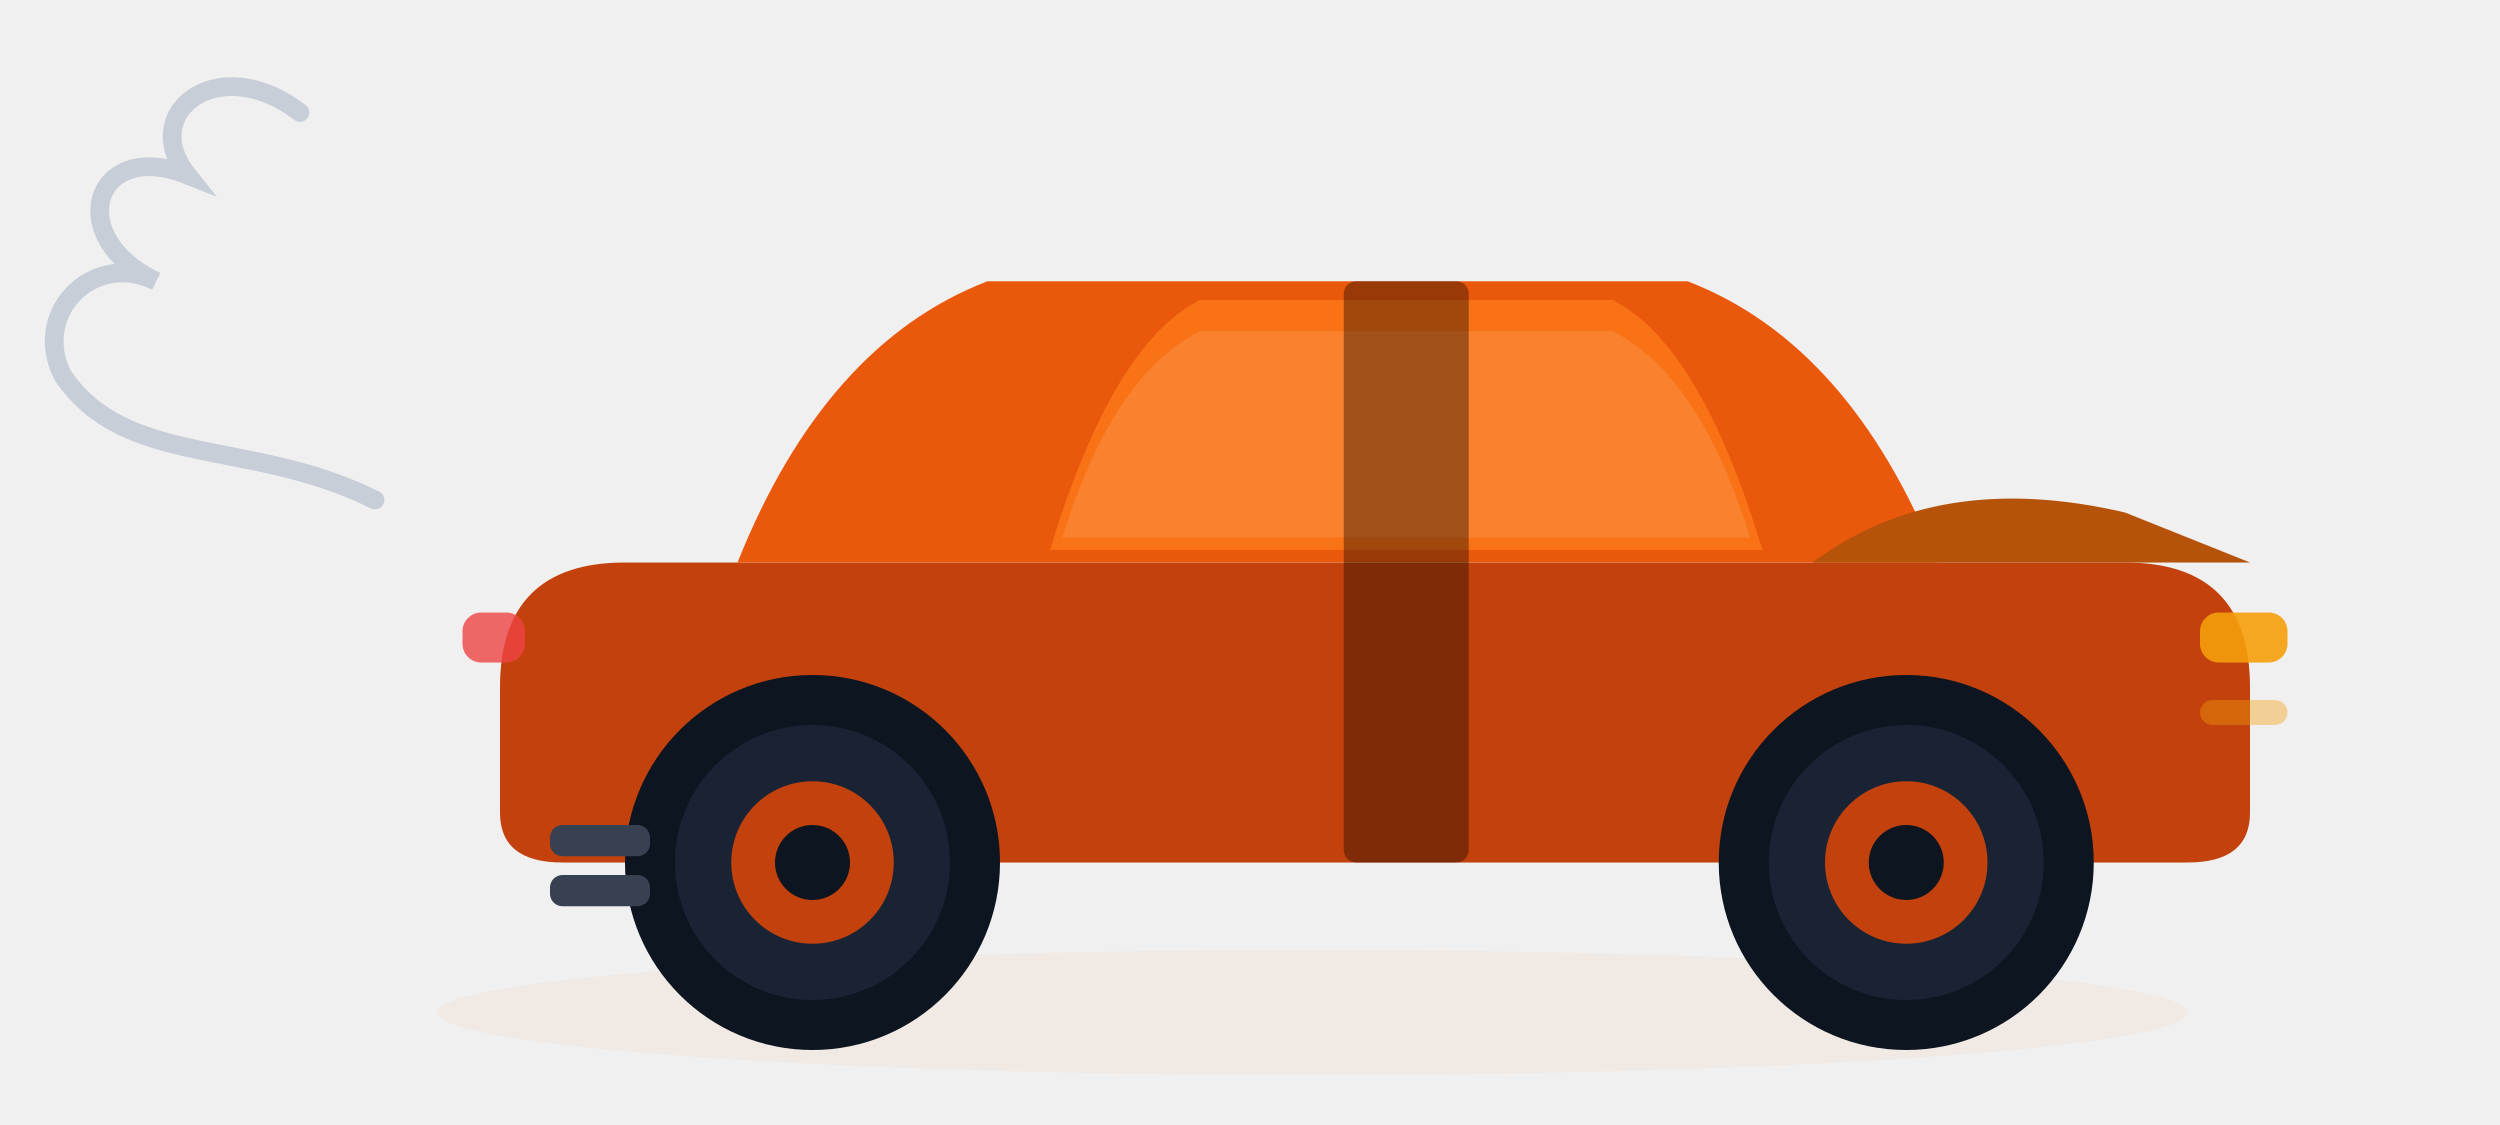
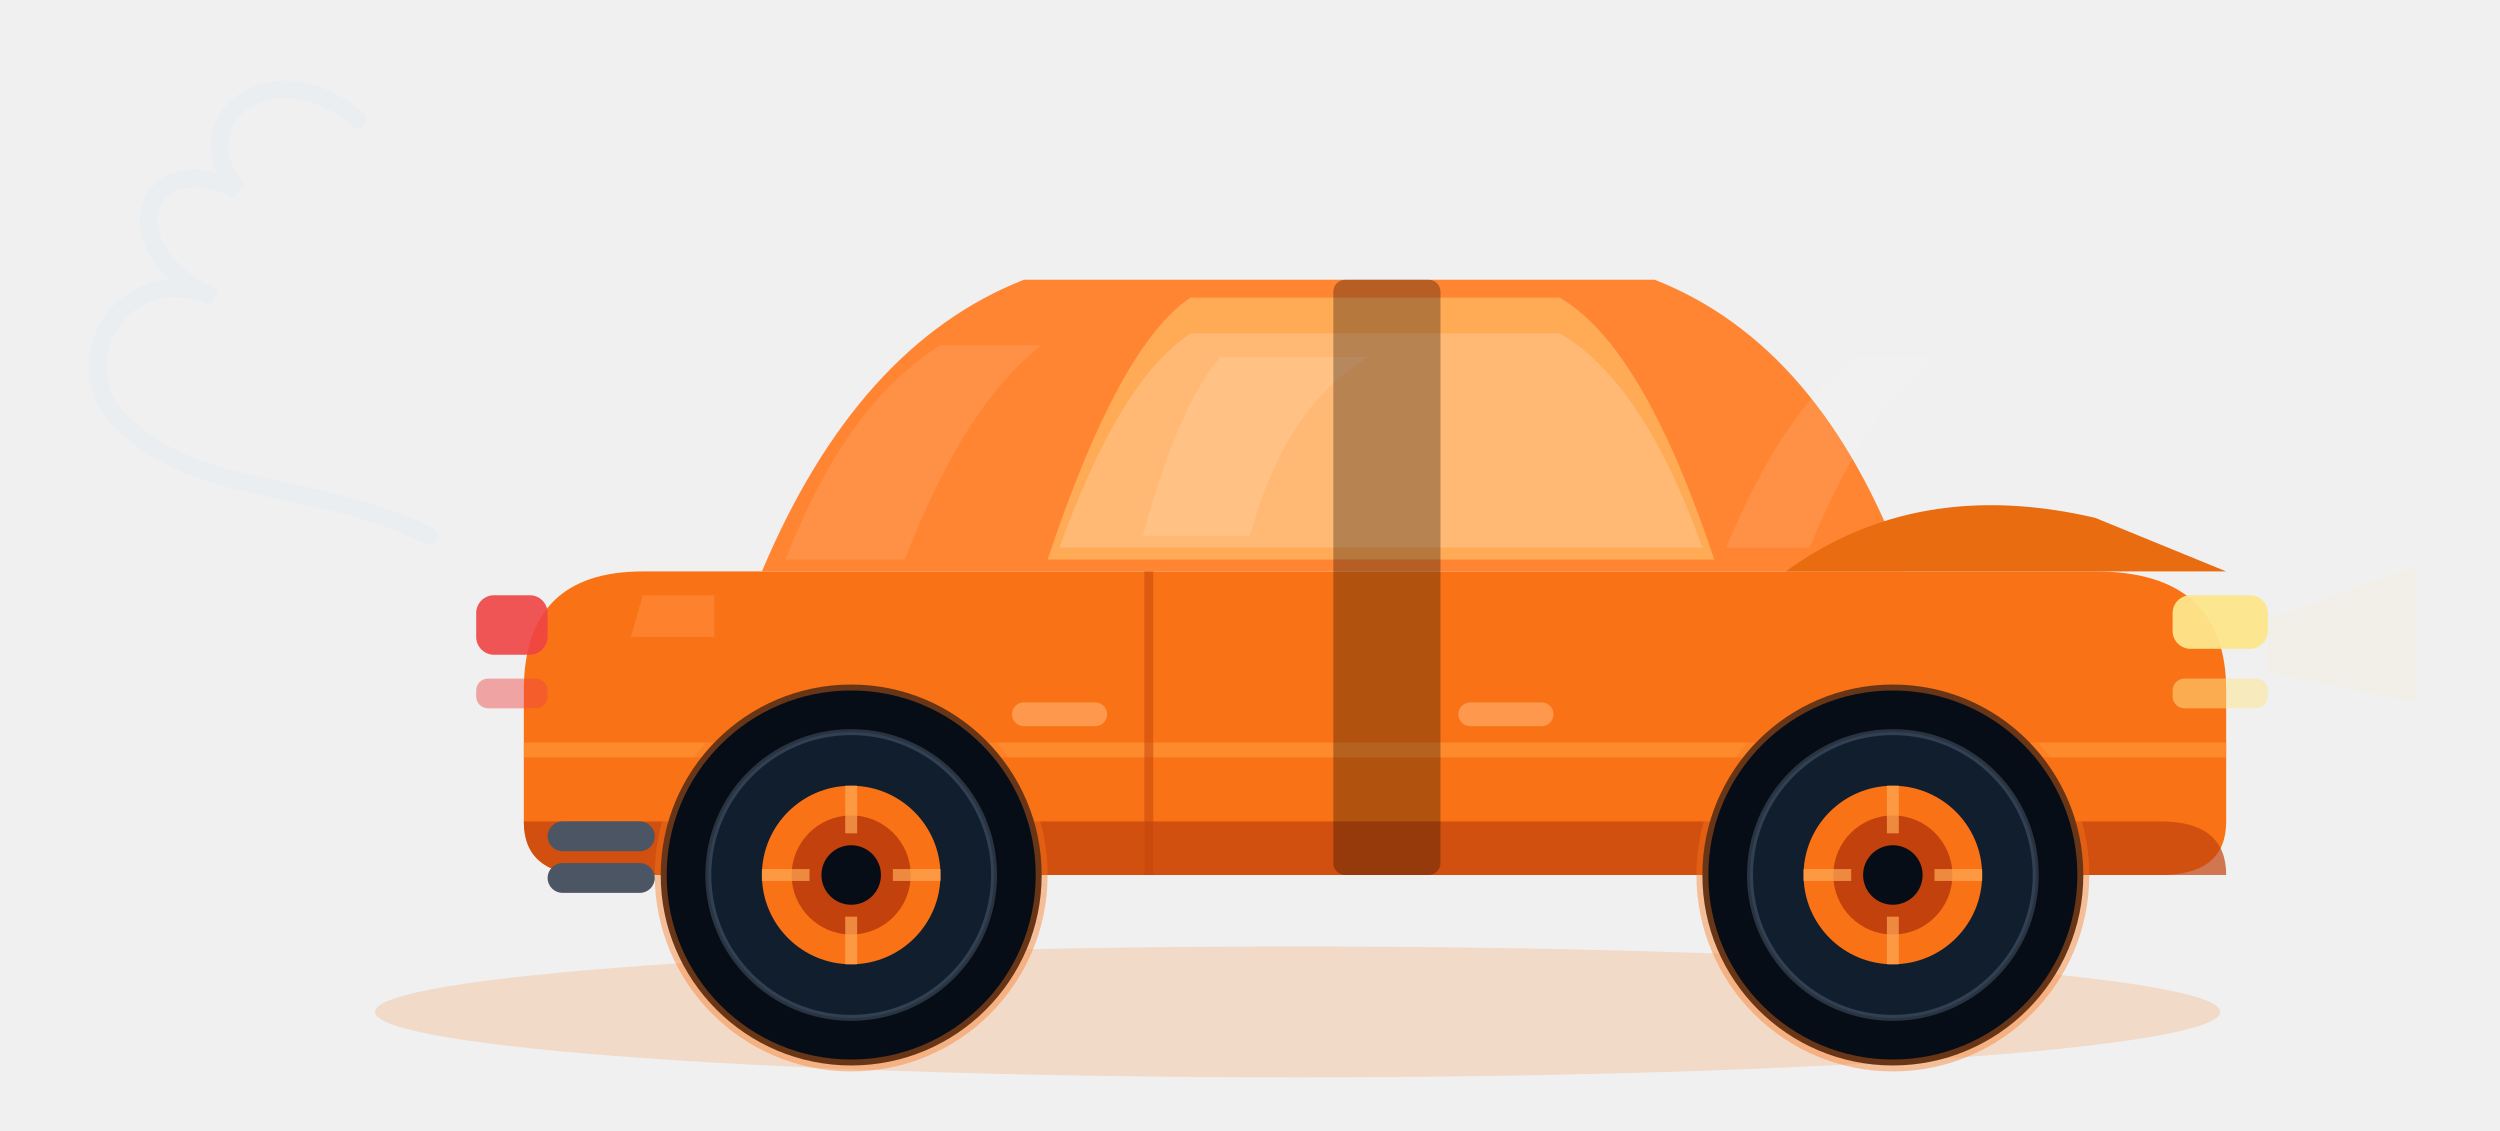
- <svg xmlns="http://www.w3.org/2000/svg" viewBox="0 0 400 180" fill="none">
-   <ellipse cx="210" cy="162" rx="140" ry="10" fill="#f97316" opacity="0.06" />
-   <path d="M60,80 C40,70 20,75 10,60 C5,50 15,40 25,45 C10,38 15,22 30,28 C22,18 35,8 48,18" stroke="#7c8fa8" stroke-width="3" stroke-linecap="round" fill="none" opacity="0.35" />
-   <path d="M80,110 Q80,90 100,90 L340,90 Q360,90 360,110 L360,130 Q360,138 350,138 L90,138 Q80,138 80,130 Z" fill="#c2410c" />
-   <path d="M118,90 Q132,55 158,45 L270,45 Q296,55 310,90 Z" fill="#ea580c" />
-   <path d="M290,90 Q310,75 340,82 L360,90 Z" fill="#b45309" />
-   <path d="M168,88 Q178,55 192,48 L258,48 Q272,55 282,88 Z" fill="#f97316" />
-   <path d="M170,86 Q178,60 192,53 L258,53 Q272,60 280,86 Z" fill="white" opacity="0.1" />
-   <rect x="215" y="45" width="20" height="93" fill="#1e0a00" opacity="0.4" rx="2" />
-   <circle cx="130" cy="138" r="30" fill="#0c1520" />
-   <circle cx="130" cy="138" r="22" fill="#1a2333" />
-   <circle cx="130" cy="138" r="13" fill="#c2410c" />
-   <circle cx="130" cy="138" r="6" fill="#0c1520" />
-   <circle cx="305" cy="138" r="30" fill="#0c1520" />
-   <circle cx="305" cy="138" r="22" fill="#1a2333" />
-   <circle cx="305" cy="138" r="13" fill="#c2410c" />
-   <circle cx="305" cy="138" r="6" fill="#0c1520" />
-   <rect x="352" y="98" width="14" height="8" rx="3" fill="#f59e0b" opacity="0.9" />
-   <rect x="352" y="112" width="14" height="4" rx="2" fill="#f59e0b" opacity="0.4" />
-   <rect x="74" y="98" width="10" height="8" rx="3" fill="#ef4444" opacity="0.8" />
-   <rect x="88" y="132" width="16" height="5" rx="2" fill="#374151" />
-   <rect x="88" y="140" width="16" height="5" rx="2" fill="#374151" />
+ <svg xmlns="http://www.w3.org/2000/svg" viewBox="0 0 420 190" fill="none">
+   <ellipse cx="218" cy="170" rx="155" ry="11" fill="#f97316" opacity="0.18" />
+   <path d="M72,90 C52,80 30,84 18,68 C12,56 24,44 36,50 C18,42 24,24 40,32 C30,20 46,8 60,20" stroke="#dde8f5" stroke-width="3" stroke-linecap="round" fill="none" opacity="0.25" />
+   <path d="M88,116 Q88,96 108,96 L352,96 Q374,96 374,116 L374,138 Q374,147 363,147 L99,147 Q88,147 88,138 Z" fill="#f97316" />
+   <path d="M88,126 L374,126" stroke="#ff9a3c" stroke-width="2.5" opacity="0.6" />
+   <path d="M108,138 L363,138 Q374,138 374,147 L99,147 Q88,147 88,138 Z" fill="#c2410c" opacity="0.7" />
+   <path d="M128,96 Q144,58 172,47 L278,47 Q306,58 320,96 Z" fill="#ff8533" />
+   <path d="M300,96 Q322,80 352,87 L374,96 Z" fill="#ea6c10" />
+   <path d="M176,94 Q188,58 200,50 L262,50 Q276,58 288,94 Z" fill="#ffaa55" />
+   <path d="M178,92 Q188,64 200,56 L262,56 Q276,64 286,92 Z" fill="white" opacity="0.18" />
+   <path d="M192,90 Q198,68 205,60 L230,60 Q216,68 210,90 Z" fill="white" opacity="0.12" />
+   <rect x="224" y="47" width="18" height="100" fill="#0a0500" opacity="0.3" rx="2" />
+   <path d="M132,94 Q142,68 158,58 L175,58 Q162,68 152,94 Z" fill="white" opacity="0.1" />
+   <path d="M290,92 Q300,68 312,60 L325,60 Q314,68 304,92 Z" fill="white" opacity="0.1" />
+   <circle cx="143" cy="147" r="32" fill="#070d16" />
+   <circle cx="143" cy="147" r="32" stroke="#f97316" stroke-width="2" opacity="0.4" />
+   <circle cx="143" cy="147" r="24" fill="#111e2e" />
+   <circle cx="143" cy="147" r="24" stroke="#7c8fa8" stroke-width="1" opacity="0.3" />
+   <circle cx="143" cy="147" r="15" fill="#f97316" />
+   <circle cx="143" cy="147" r="10" fill="#c2410c" />
+   <circle cx="143" cy="147" r="5" fill="#070d16" />
+   <line x1="143" y1="132" x2="143" y2="140" stroke="#ffaa55" stroke-width="2" opacity="0.7" />
+   <line x1="143" y1="154" x2="143" y2="162" stroke="#ffaa55" stroke-width="2" opacity="0.7" />
+   <line x1="128" y1="147" x2="136" y2="147" stroke="#ffaa55" stroke-width="2" opacity="0.7" />
+   <line x1="150" y1="147" x2="158" y2="147" stroke="#ffaa55" stroke-width="2" opacity="0.7" />
+   <circle cx="318" cy="147" r="32" fill="#070d16" />
+   <circle cx="318" cy="147" r="32" stroke="#f97316" stroke-width="2" opacity="0.4" />
+   <circle cx="318" cy="147" r="24" fill="#111e2e" />
+   <circle cx="318" cy="147" r="24" stroke="#7c8fa8" stroke-width="1" opacity="0.3" />
+   <circle cx="318" cy="147" r="15" fill="#f97316" />
+   <circle cx="318" cy="147" r="10" fill="#c2410c" />
+   <circle cx="318" cy="147" r="5" fill="#070d16" />
+   <line x1="318" y1="132" x2="318" y2="140" stroke="#ffaa55" stroke-width="2" opacity="0.7" />
+   <line x1="318" y1="154" x2="318" y2="162" stroke="#ffaa55" stroke-width="2" opacity="0.7" />
+   <line x1="303" y1="147" x2="311" y2="147" stroke="#ffaa55" stroke-width="2" opacity="0.7" />
+   <line x1="325" y1="147" x2="333" y2="147" stroke="#ffaa55" stroke-width="2" opacity="0.7" />
+   <rect x="365" y="100" width="16" height="9" rx="3" fill="#fde68a" opacity="0.95" />
+   <rect x="365" y="114" width="16" height="5" rx="2" fill="#fde68a" opacity="0.5" />
+   <path d="M381,104 L406,95 L406,118 L381,113 Z" fill="#fde68a" opacity="0.08" />
+   <rect x="80" y="100" width="12" height="10" rx="3" fill="#ef4444" opacity="0.9" />
+   <rect x="80" y="114" width="12" height="5" rx="2" fill="#ef4444" opacity="0.45" />
+   <rect x="92" y="138" width="18" height="5" rx="2.5" fill="#4b5563" />
+   <rect x="92" y="145" width="18" height="5" rx="2.5" fill="#4b5563" />
+   <path d="M193,96 L193,147" stroke="#c2410c" stroke-width="1.5" opacity="0.5" />
+   <rect x="170" y="118" width="16" height="4" rx="2" fill="#ffb070" opacity="0.6" />
+   <rect x="245" y="118" width="16" height="4" rx="2" fill="#ffb070" opacity="0.6" />
+   <path d="M120,100 L108,100 L106,107 L120,107 Z" fill="#ff8533" opacity="0.8" />
</svg>
